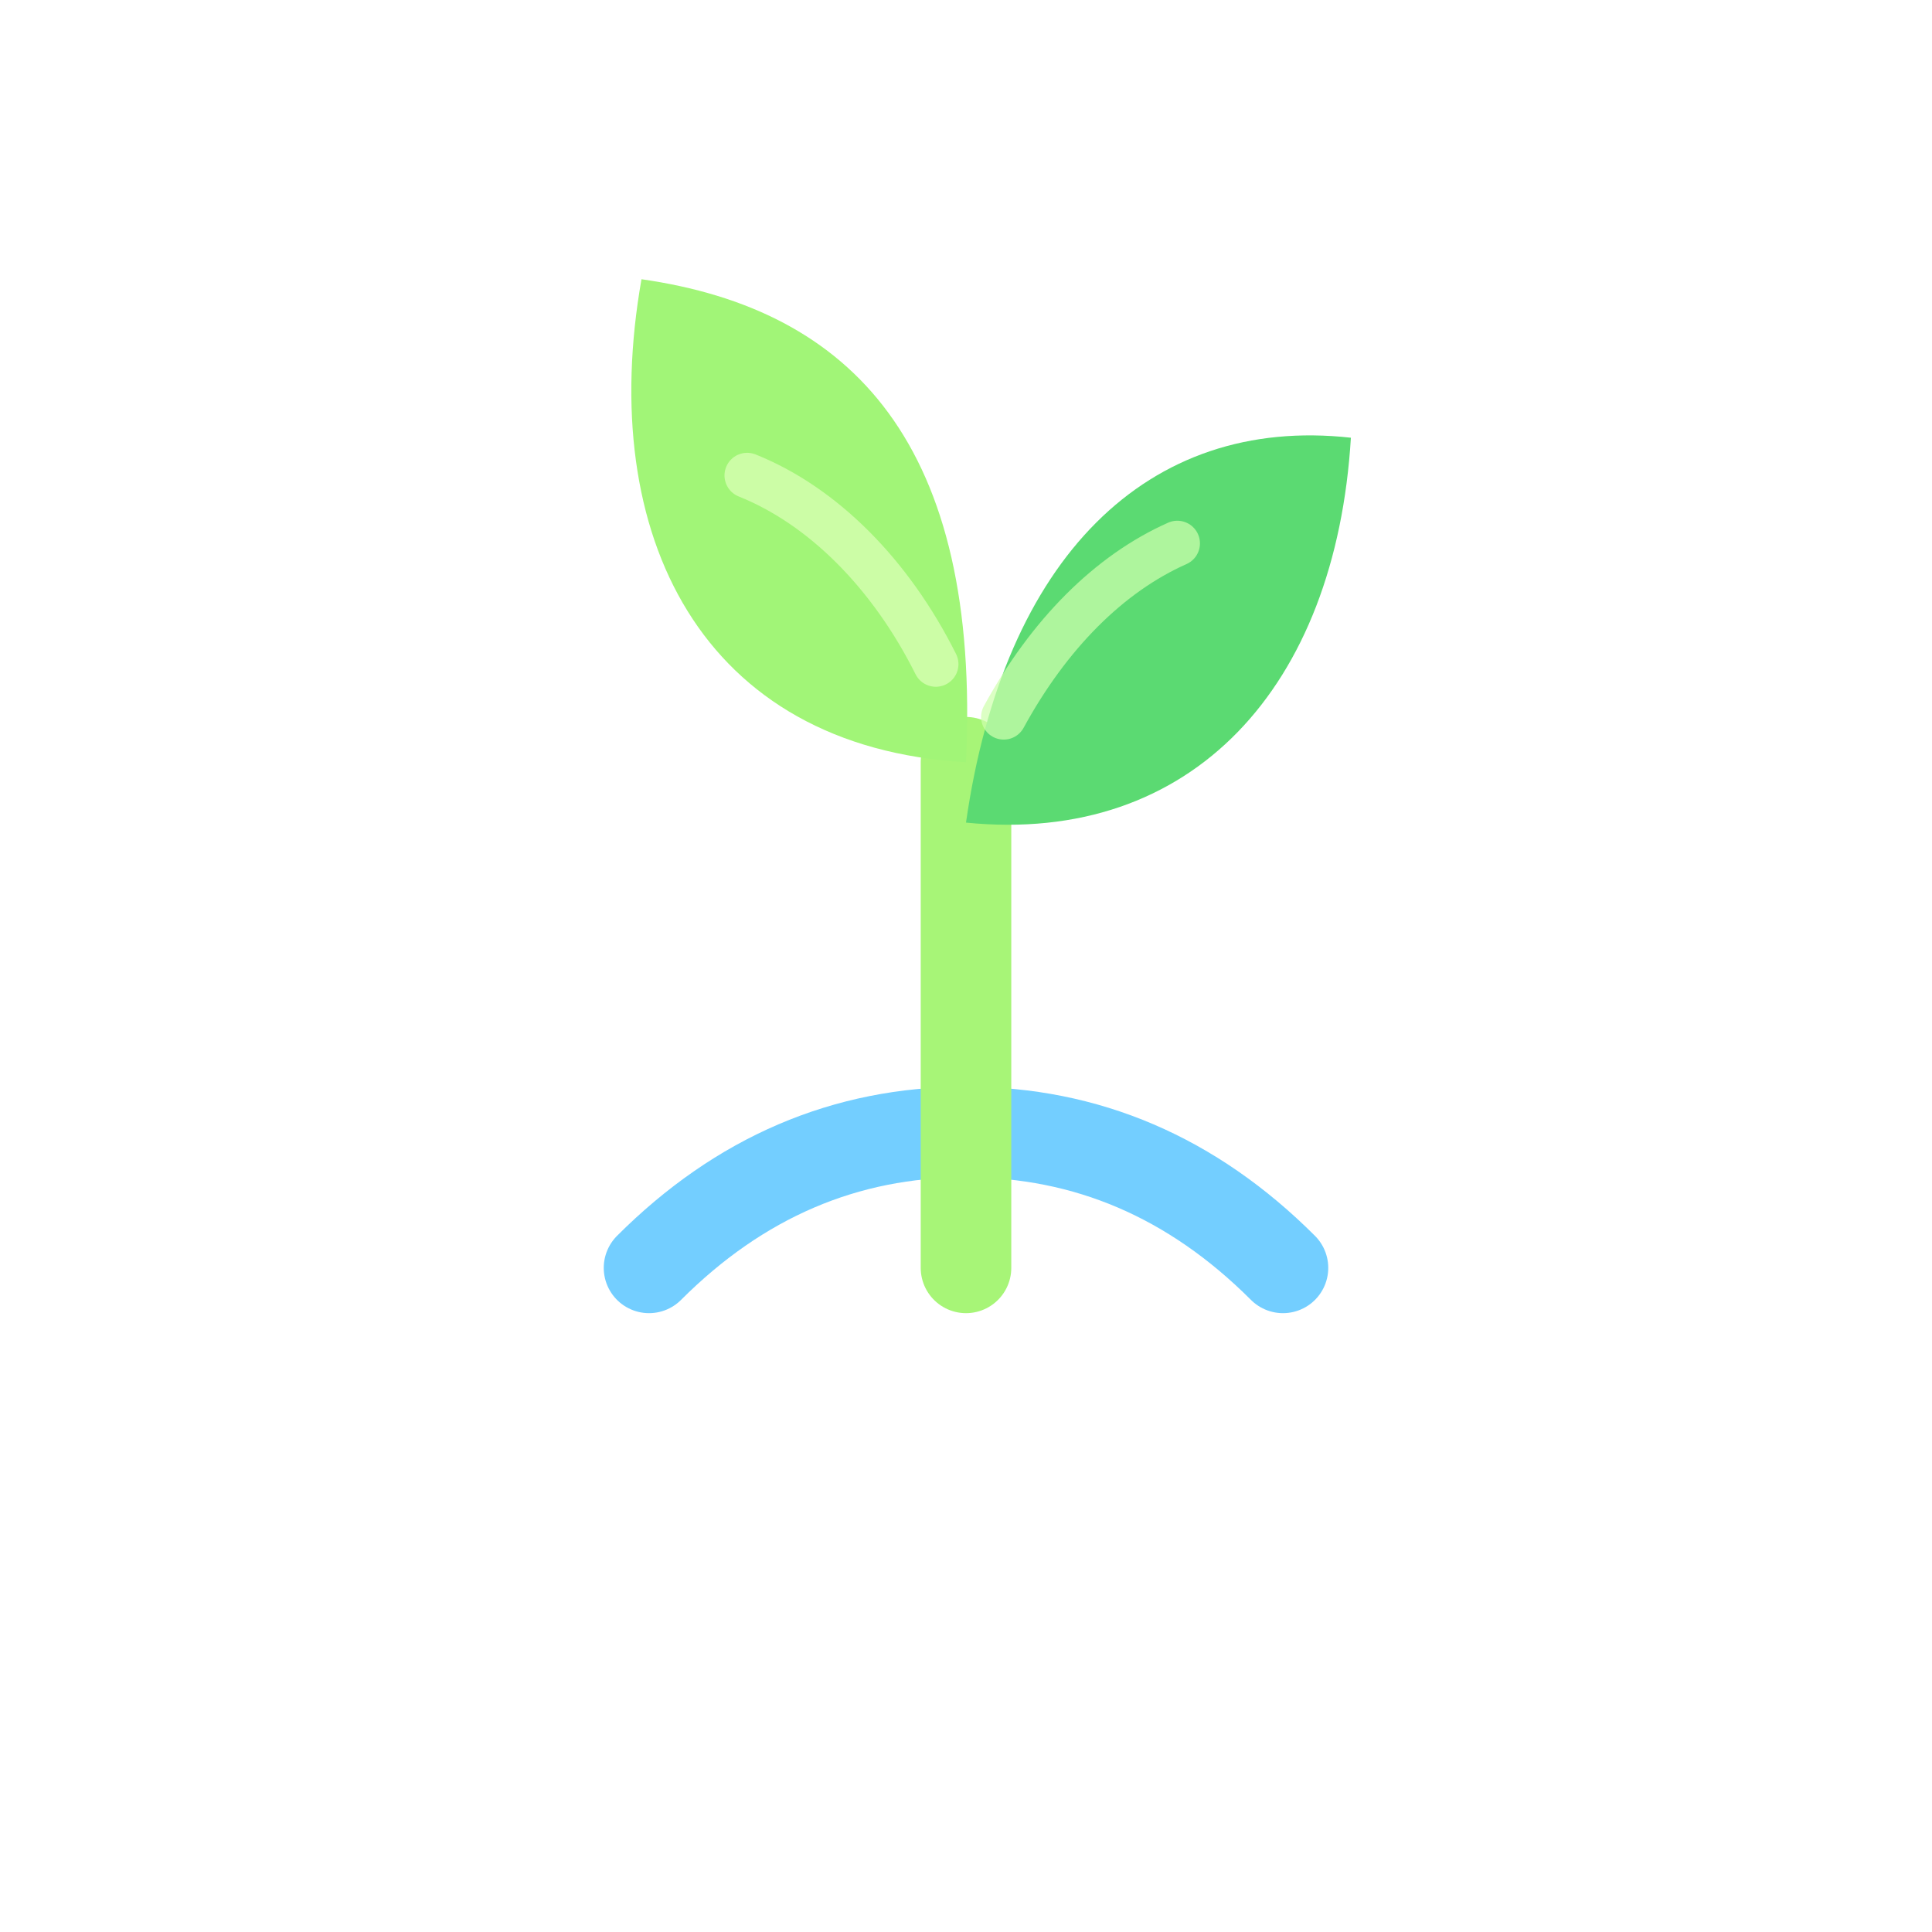
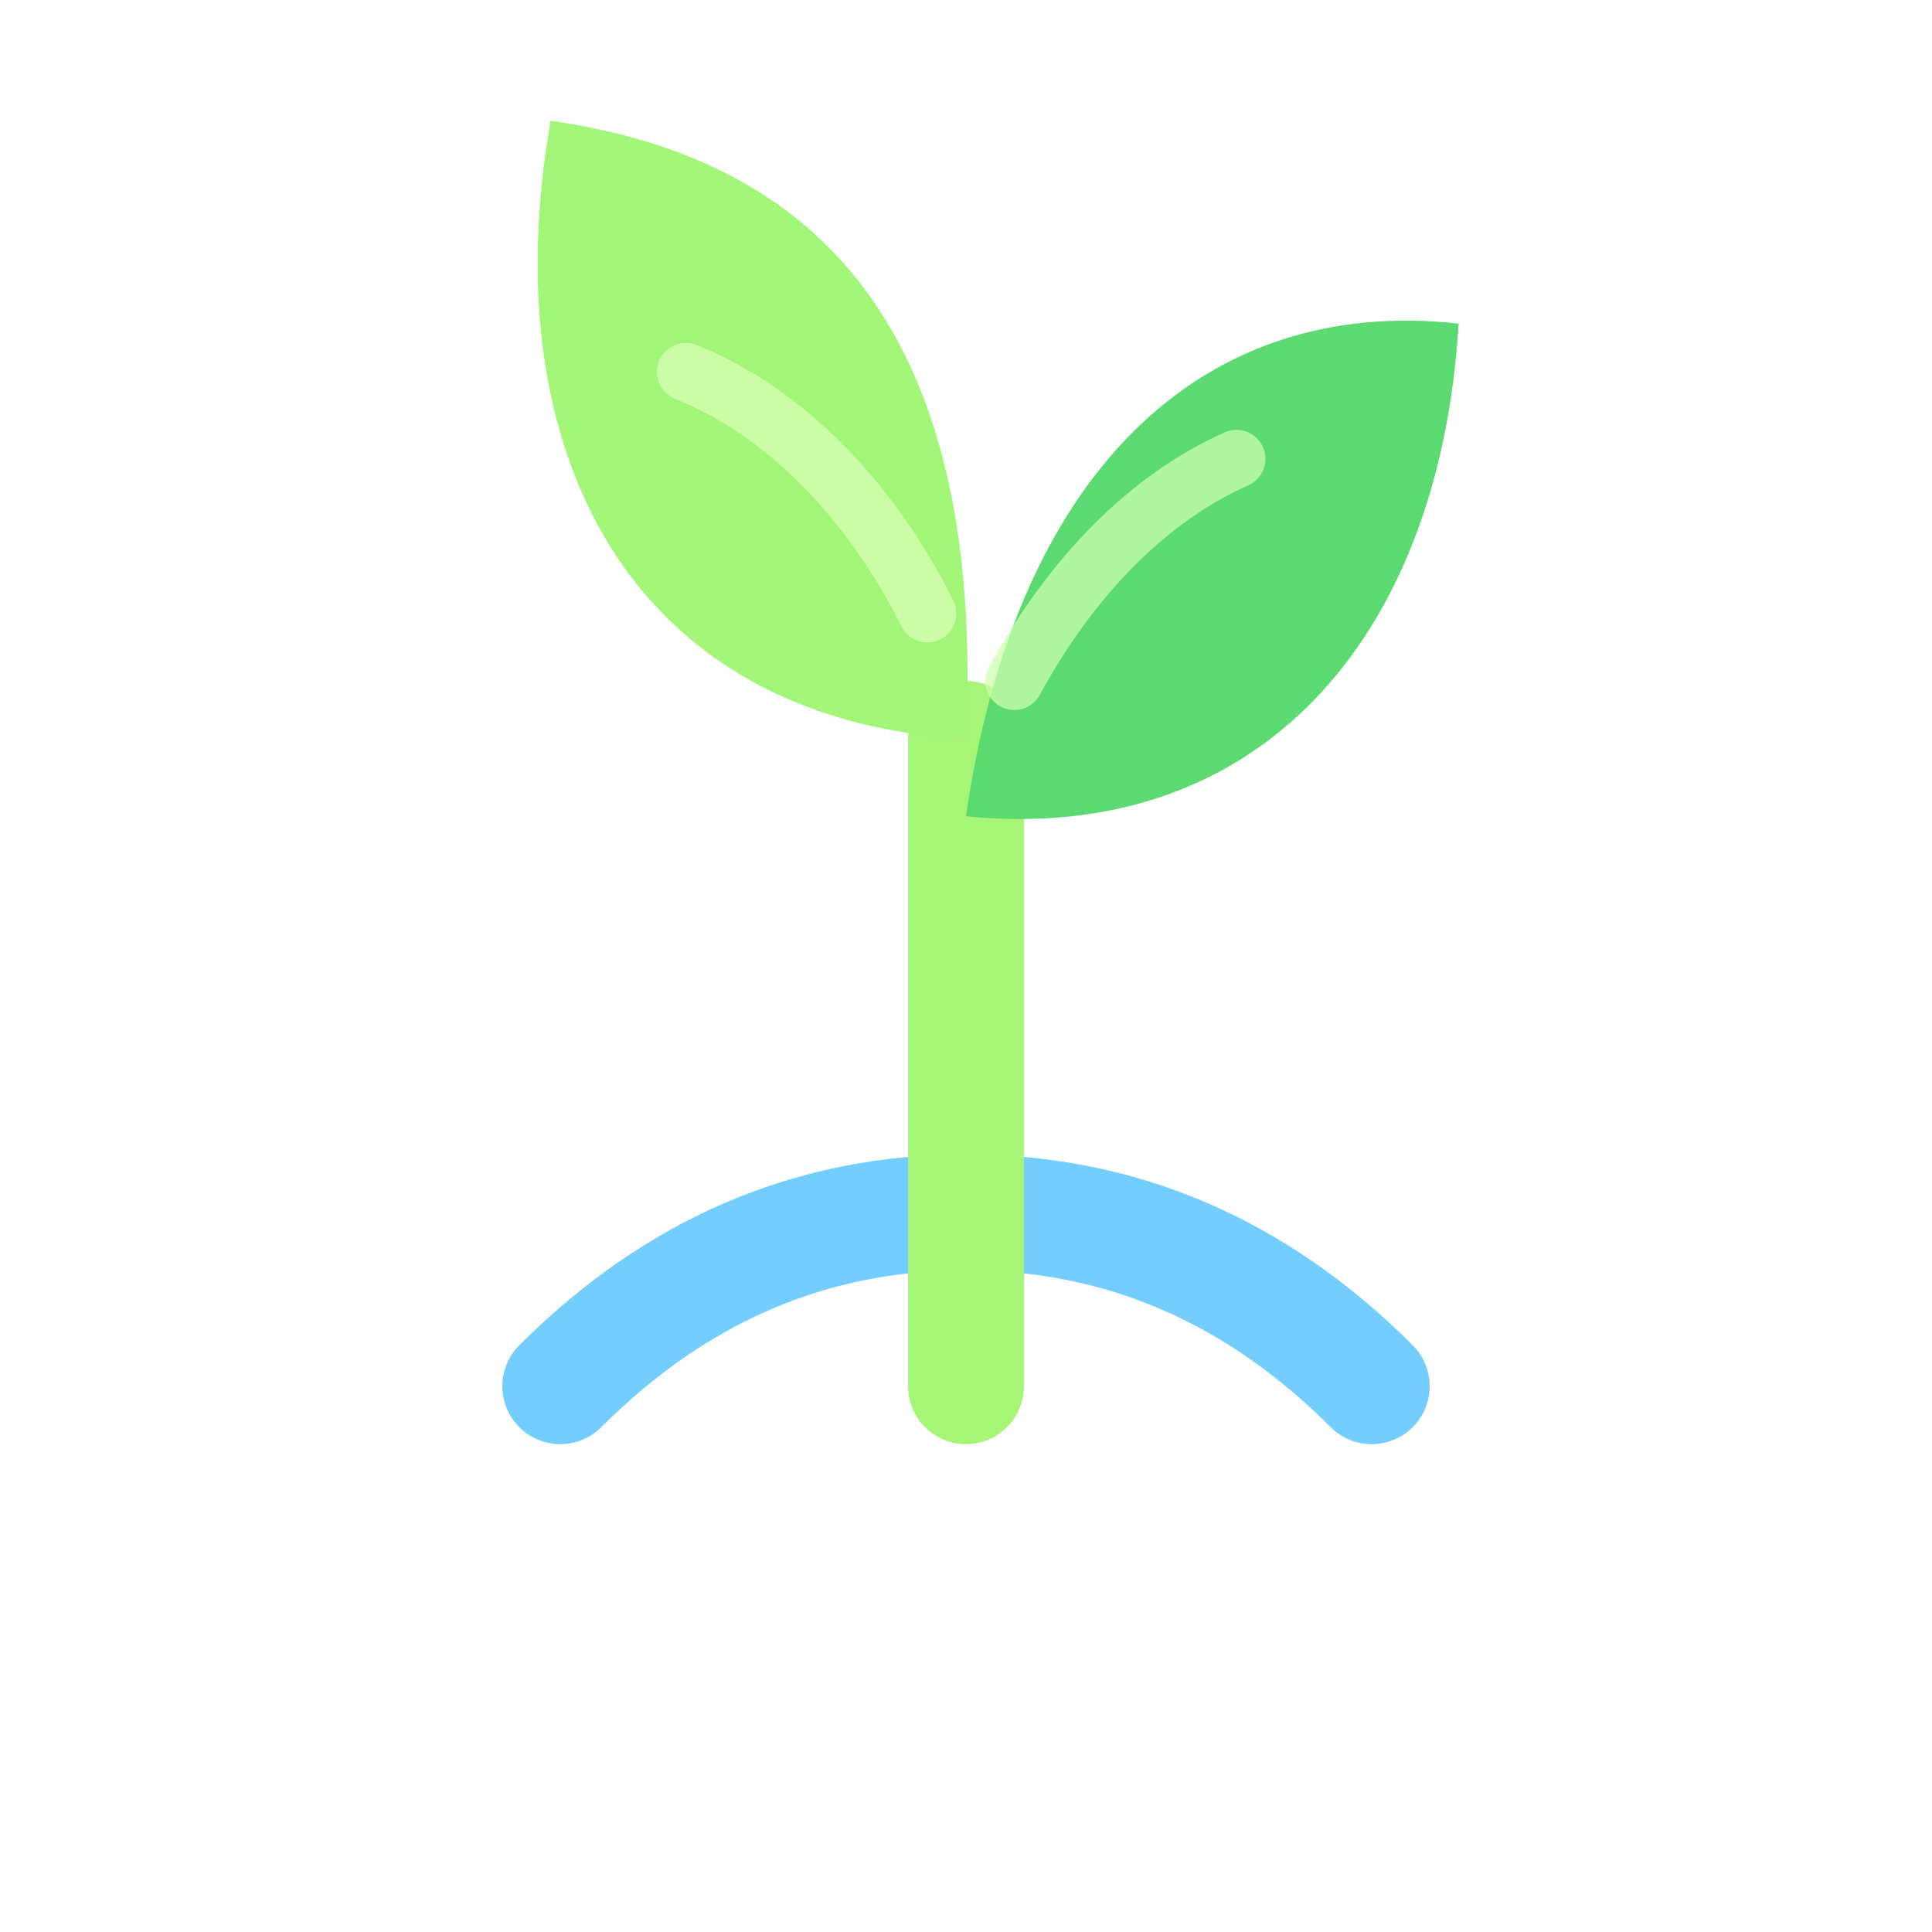
<svg xmlns="http://www.w3.org/2000/svg" width="64" height="64" viewBox="0 0 64 64" fill="none">
-   <path d="M21.5 42C24.5 39 28 37.5 32 37.5C36 37.5 39.5 39 42.5 42" stroke="#73CEFF" stroke-width="3" stroke-linecap="round" />
-   <path d="M32 42V25.25" stroke="#A7F577" stroke-width="3" stroke-linecap="round" />
-   <path d="M32 25.25C23.25 24.75 19.75 17.75 21.25 9.25C28.25 10.25 32.5 14.75 32 25.25Z" fill="#A1F577" />
-   <path d="M32 27.25C39.5 28 44.25 22.75 44.75 14.5C38 13.75 33.25 18.5 32 27.25Z" fill="#5BDA72" />
-   <path d="M24.75 15.75C27.25 16.75 29.5 19 31 22" stroke="#D8FFB3" stroke-width="1.5" stroke-linecap="round" stroke-opacity="0.78" />
-   <path d="M39 18C36.75 19 34.75 21 33.25 23.75" stroke="#CFFFAD" stroke-width="1.5" stroke-linecap="round" stroke-opacity="0.72" />
+   <g transform="translate(32 28) scale(1.28) translate(-32 -28)">
+     <path d="M21.5 42C24.5 39 28 37.5 32 37.5C36 37.5 39.5 39 42.5 42" stroke="#73CEFF" stroke-width="3" stroke-linecap="round" />
+     <path d="M32 42V25.25" stroke="#A7F577" stroke-width="3" stroke-linecap="round" />
+     <path d="M32 25.25C23.25 24.75 19.75 17.75 21.25 9.25C28.25 10.25 32.5 14.75 32 25.25Z" fill="#A1F577" />
+     <path d="M32 27.25C39.5 28 44.25 22.75 44.75 14.5C38 13.75 33.25 18.5 32 27.25Z" fill="#5BDA72" />
+     <path d="M24.75 15.75C27.25 16.75 29.5 19 31 22" stroke="#D8FFB3" stroke-width="1.5" stroke-linecap="round" stroke-opacity="0.78" />
+     <path d="M39 18C36.75 19 34.75 21 33.25 23.75" stroke="#CFFFAD" stroke-width="1.5" stroke-linecap="round" stroke-opacity="0.72" />
+   </g>
</svg>
